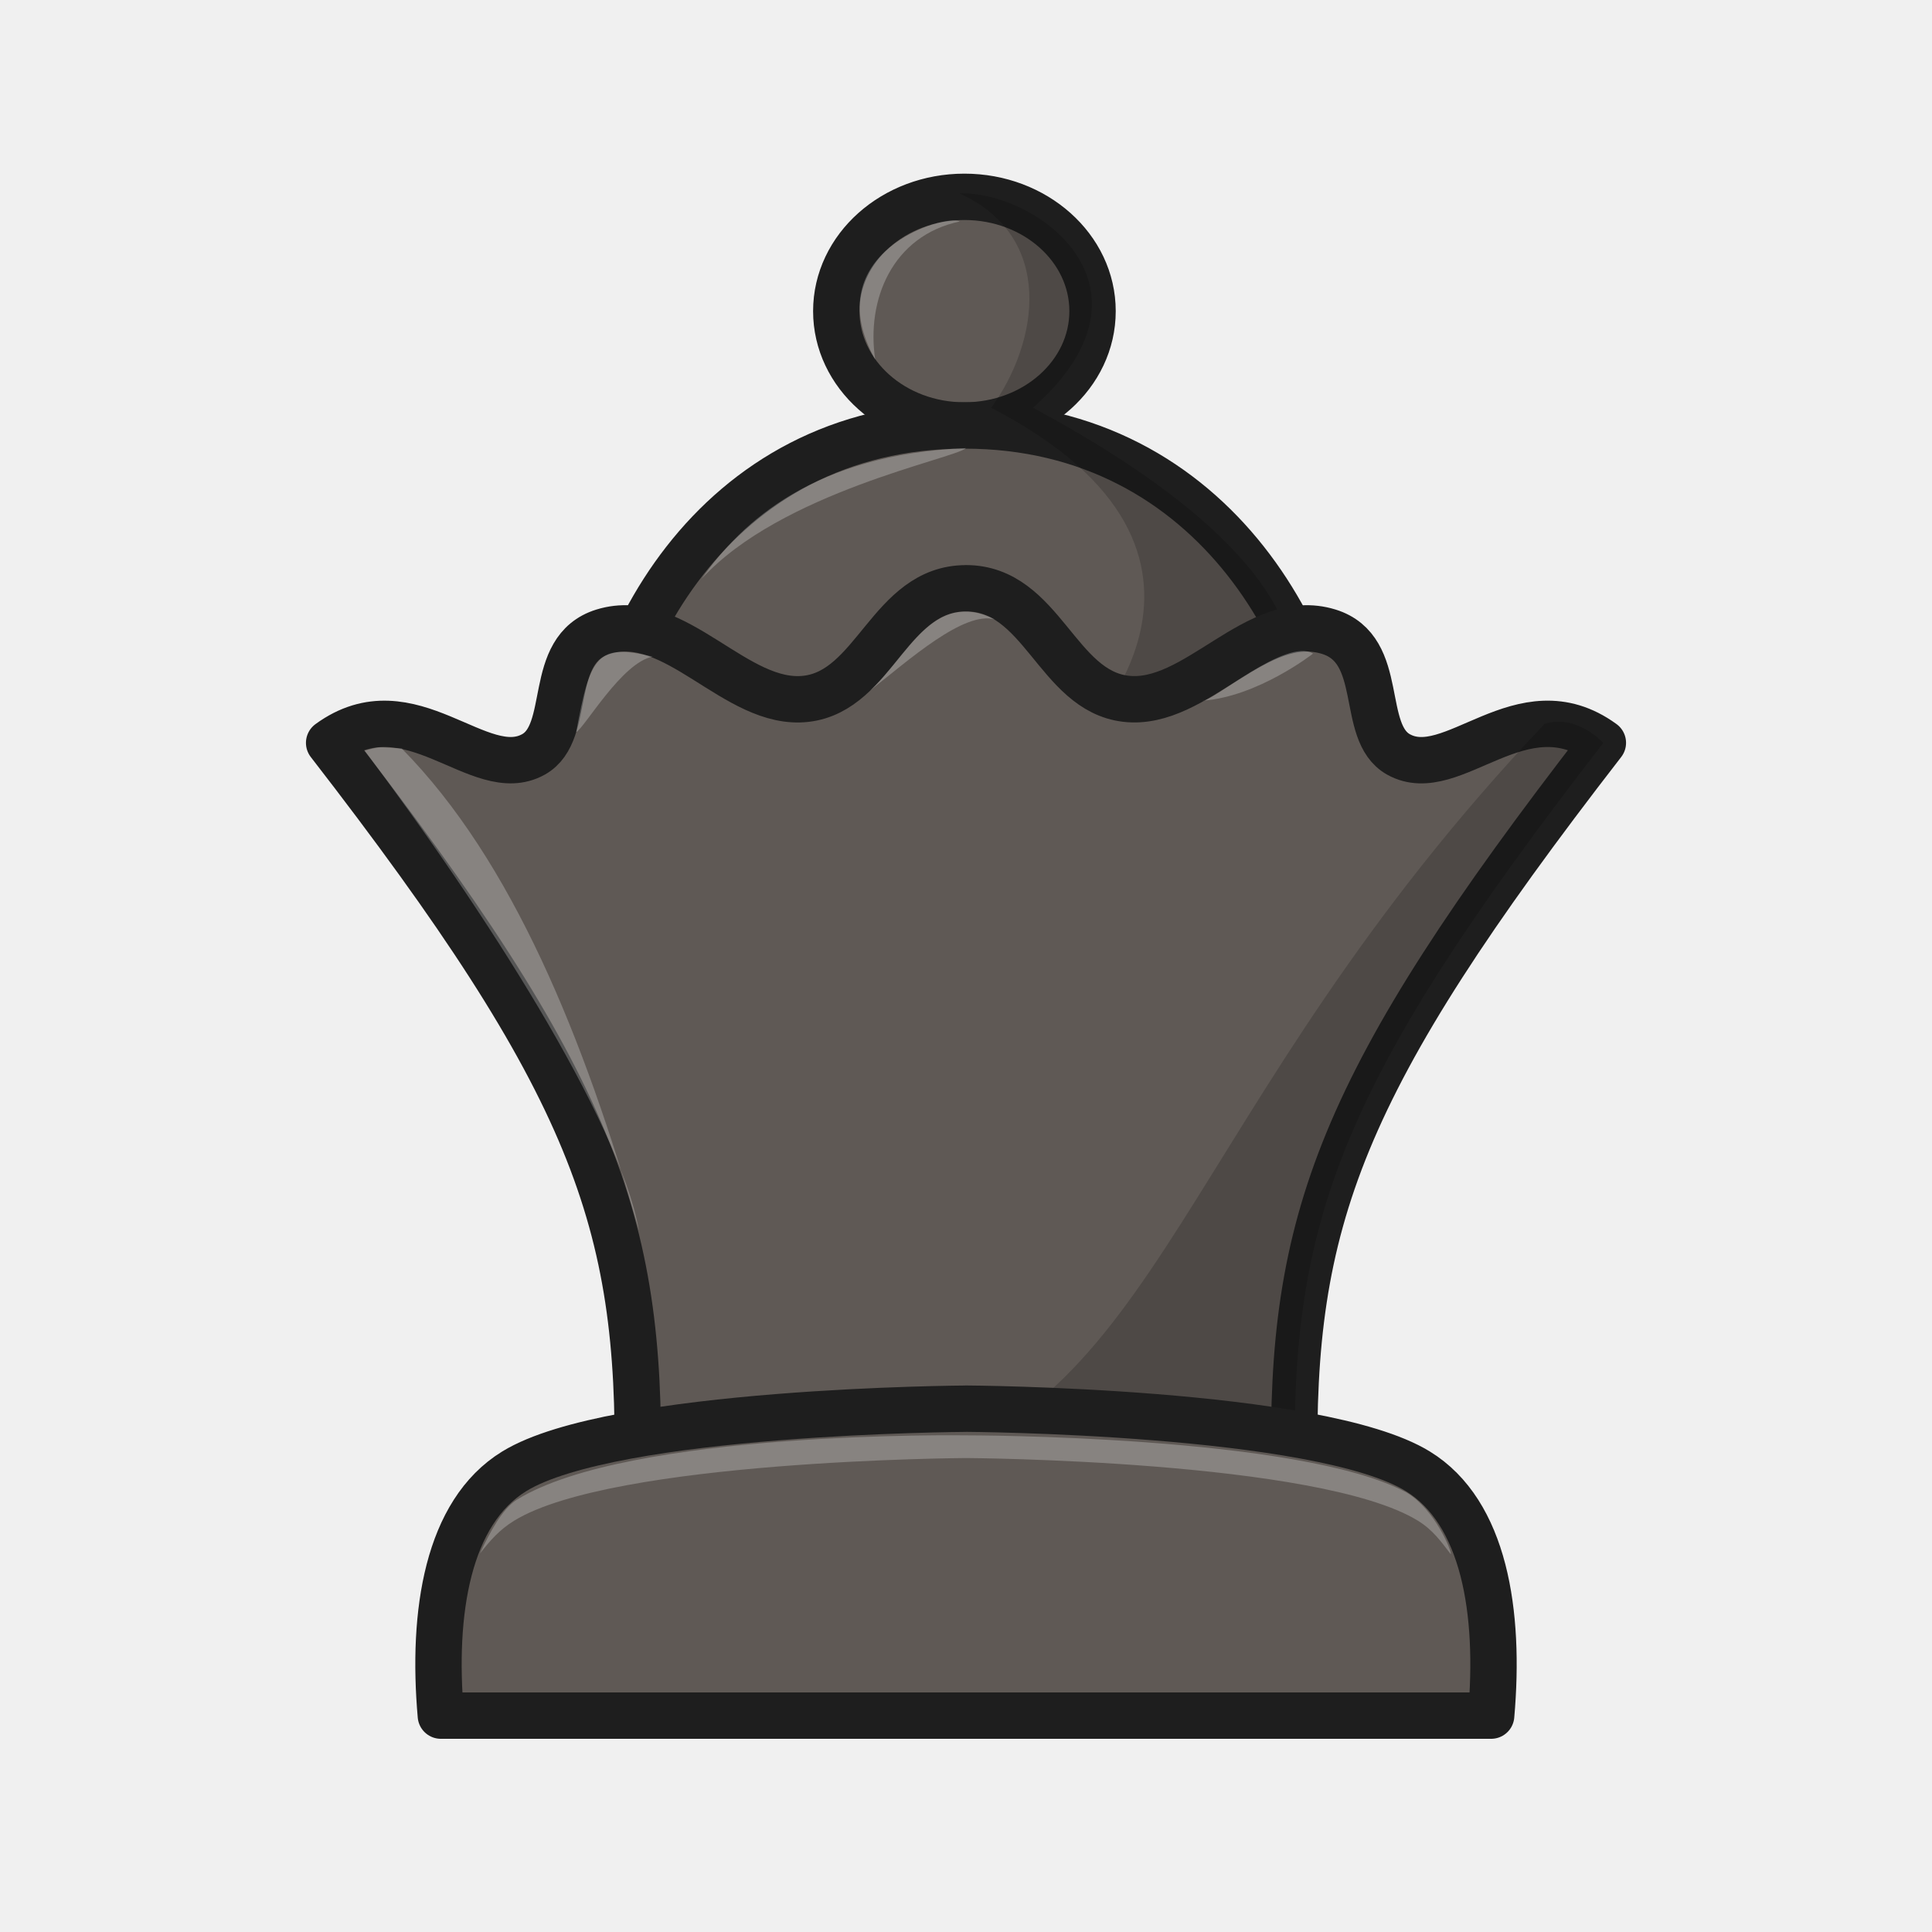
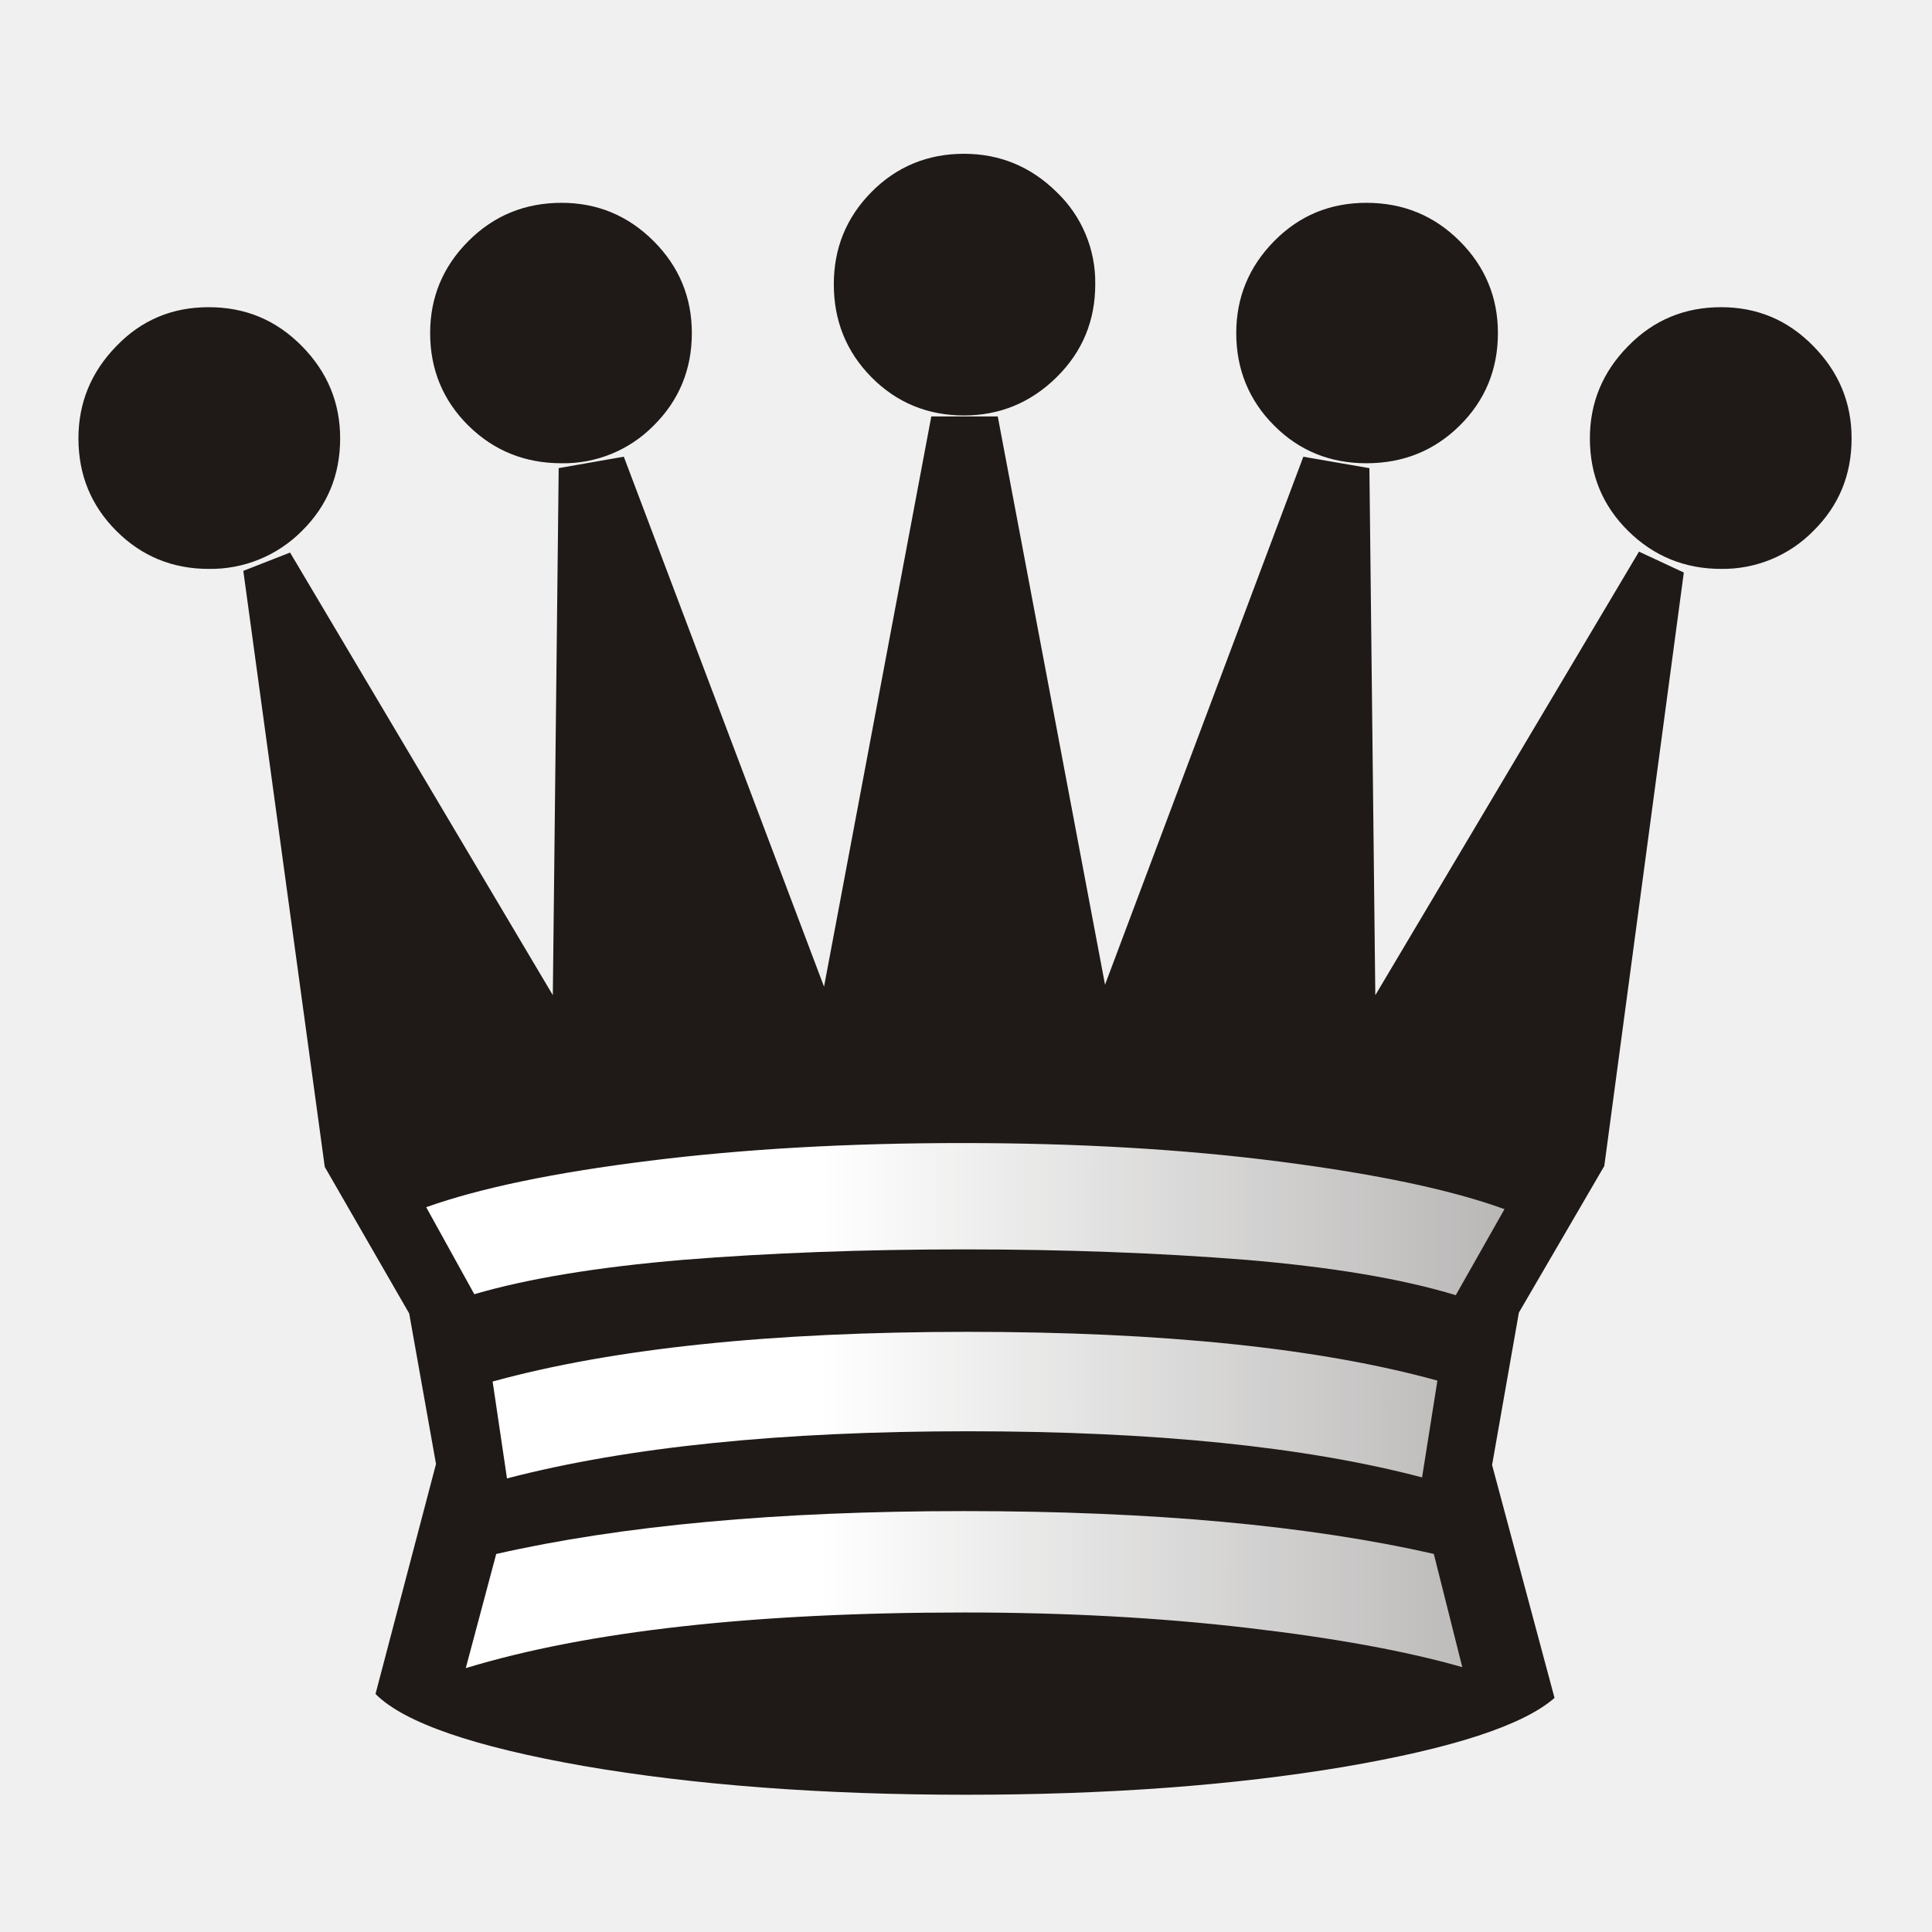
- <svg xmlns="http://www.w3.org/2000/svg" fill-rule="evenodd" clip-rule="evenodd" image-rendering="optimizeQuality" shape-rendering="geometricPrecision" text-rendering="geometricPrecision" viewBox="0 0 50 50">
-   <path fill="#5f5955" stroke="#1e1e1e" stroke-linecap="round" stroke-linejoin="round" stroke-width="1.2" d="M24.959 5.094a2.958 3.316 90 0 0-3.316 2.958 2.958 3.316 90 0 0 3.316 2.959 2.958 3.316 90 0 0 3.316-2.959 2.958 3.316 90 0 0-3.316-2.958" />
-   <path fill="#fff" d="M24.836 5.732c-.376-.21-3.724.806-2.185 3.576-.235-1.545.438-3.203 2.185-3.576" opacity=".25" />
-   <path fill="#5f5955" stroke="#1e1e1e" stroke-linecap="round" stroke-linejoin="round" stroke-width="1.2" d="M24.959 11.011c-6.507 0-9.595 5.884-9.595 10.358h19.263c0-4.474-3.16-10.358-9.668-10.358" />
-   <path fill="#fff" d="M18.161 14.977c1.042-1.478 2.92-3.22 6.84-3.38-.31.277-4.788 1.138-6.84 3.38" opacity=".25" />
-   <path d="M24.836 5.007s.046.238 0 0c2.48 1.129 2.05 3.847.817 5.547 7.354 3.803 2.213 8.669 2.212 8.668h2.701c1.762 1.287 7.209-2.741-3.835-8.67 3.528-3.115.097-5.606-1.895-5.546z" opacity=".18" />
-   <path fill="#5f5955" stroke="#1e1e1e" stroke-linecap="round" stroke-linejoin="round" stroke-width="1.2" d="M25 15.225c-1.971 0-2.348 2.65-4.137 2.86-1.82.213-3.381-2.312-5.25-1.737-1.495.46-.778 2.6-1.805 3.175-1.402.785-3.185-1.832-5.29-.298 6.838 8.829 8.085 12.377 7.983 18.819h16.998c-.103-6.443 1.144-9.99 7.983-18.82-2.106-1.533-3.889 1.084-5.29.3-1.027-.576-.311-2.716-1.806-3.176-1.868-.575-3.429 1.95-5.25 1.736-1.789-.21-2.166-2.86-4.137-2.86z" />
-   <path fill="#fff" d="M9.895 19.34c-.136-.01-.331.056-.458.085 3.081 4.1 6.575 9.537 7.099 12.417-1.407-4.933-3.267-9.562-6.14-12.472z" opacity=".25" />
-   <path d="M39.974 18.735c-9.485 10.003-9.924 17.985-16.941 19.31h10.476c-.103-6.443 1.145-9.99 7.983-18.819 0 0-.688-.756-1.518-.491" opacity=".18" />
-   <path fill="#fff" d="M14.912 18.945c.203-.088 1.184-1.808 1.98-1.95-1.42-.346-1.618-.046-1.98 1.95m7.599-1.069c.953-.847 1.633-2.655 3.238-1.845-.798-.23-2.215 1.04-3.238 1.845m8.609.257c.21.07 2.176-1.642 2.862-1.218 0 0-1.43 1.12-2.862 1.218" opacity=".25" />
-   <path fill="#5f5955" stroke="#1e1e1e" stroke-linejoin="round" stroke-width="1.2" d="M25 36.457s-9.13.048-11.691 1.62c-1.727 1.06-2.135 3.65-1.9 6.323h27.182c.235-2.672-.172-5.264-1.9-6.324-2.56-1.571-11.69-1.62-11.69-1.62z" />
-   <path fill="#fff" d="M25 37.147s-8.712-.137-11.624 1.666c-.37.229-.7.84-.954 1.39.261-.331.502-.613.887-.849C15.869 37.783 25 37.734 25 37.734s9.132.049 11.692 1.62c.391.24.593.532.856.87.026-.076-.409-1.158-1.144-1.596C33.648 37.136 25 37.147 25 37.147" opacity=".25" />
+ <svg xmlns="http://www.w3.org/2000/svg" style="color-scheme:light only" width="50mm" height="50mm" fill-rule="evenodd" clip-rule="evenodd" image-rendering="optimizeQuality" shape-rendering="geometricPrecision" text-rendering="geometricPrecision" viewBox="0 0 50 50">
+   <linearGradient id="a" x1="21.253" x2="77.764" y1="37.224" y2="37.36" gradientUnits="userSpaceOnUse">
+     <stop offset="0" stop-color="#fff" />
+     <stop offset="1" stop-color="#fff" stop-opacity="0" />
+   </linearGradient>
+   <path fill="#1f1a17" d="M24.95 10.752c-.94 0-1.745-.33-2.397-.99s-.974-1.465-.974-2.405c0-.931.322-1.727.974-2.387s1.456-.99 2.396-.99c.923 0 1.727.33 2.396.99a3.23 3.23 0 0 1 1 2.387c0 .94-.33 1.744-1 2.405-.669.66-1.473.99-2.396.99zm15.281 33.19c-.812.71-2.633 1.304-5.46 1.786-2.828.474-6.088.72-9.771.72-3.75 0-7.053-.254-9.898-.745-2.844-.5-4.64-1.118-5.384-1.863l1.566-5.952-.694-3.895L8.405 30.2 6.297 14.774l1.21-.474 6.8 11.455.152-13.64 1.685-.296 5.182 13.716 2.776-14.757h1.72l2.776 14.706L33.73 11.82l1.71.296.153 13.64 6.824-11.48 1.16.541-2.058 15.359-2.21 3.793-.694 3.945zM14.535 11.989c-.948 0-1.752-.322-2.413-.974-.66-.652-.99-1.456-.99-2.396 0-.923.33-1.719.99-2.38s1.465-.99 2.413-.99c.923 0 1.719.33 2.38.99s.99 1.457.99 2.38c0 .94-.33 1.744-.99 2.396a3.266 3.266 0 0 1-2.38.974m20.828 0c-.94 0-1.736-.322-2.387-.974-.652-.652-.982-1.456-.982-2.396 0-.923.33-1.719.982-2.38s1.447-.99 2.387-.99c.948 0 1.753.33 2.413.99s.99 1.457.99 2.38c0 .94-.33 1.744-.99 2.396s-1.465.974-2.413.974M5.4 14.723c-.94 0-1.736-.33-2.388-.982s-.982-1.448-.982-2.396c0-.923.33-1.719.982-2.388C3.664 8.28 4.46 7.95 5.4 7.95c.948 0 1.744.33 2.413 1.007.66.67.99 1.465.99 2.388 0 .948-.33 1.744-.99 2.396a3.323 3.323 0 0 1-2.413.982m39.141 0c-.94 0-1.744-.33-2.404-.982s-.991-1.448-.991-2.396q0-1.385.99-2.388c.66-.677 1.465-1.007 2.405-1.007.931 0 1.727.33 2.388 1.007.66.67.99 1.465.99 2.388 0 .948-.33 1.744-.99 2.396a3.28 3.28 0 0 1-2.388.982" />
+   <path fill="url(#a)" d="M37.2 35.73c-3.04-.84-7.095-1.262-12.15-1.262-5.096 0-9.194.431-12.301 1.286l.372 2.507c3.124-.813 7.095-1.22 11.93-1.22 4.809 0 8.729.398 11.752 1.194zm1.736-4.437c-1.372-.5-3.302-.906-5.791-1.228-2.49-.322-5.233-.483-8.247-.483-2.946 0-5.638.153-8.085.458-2.447.304-4.378.702-5.783 1.202l1.245 2.252c1.388-.406 3.191-.703 5.41-.89 2.21-.177 4.631-.27 7.264-.27s5.063.093 7.29.27q3.353.281 5.436.915zm-1.092 11.853-.737-2.93c-3.226-.736-7.281-1.109-12.158-1.109-4.826 0-8.864.373-12.107 1.11l-.788 2.954c3.142-.956 7.443-1.44 12.92-1.44 2.625 0 5.072.136 7.316.399 2.252.262 4.106.601 5.554 1.016" />
</svg>
